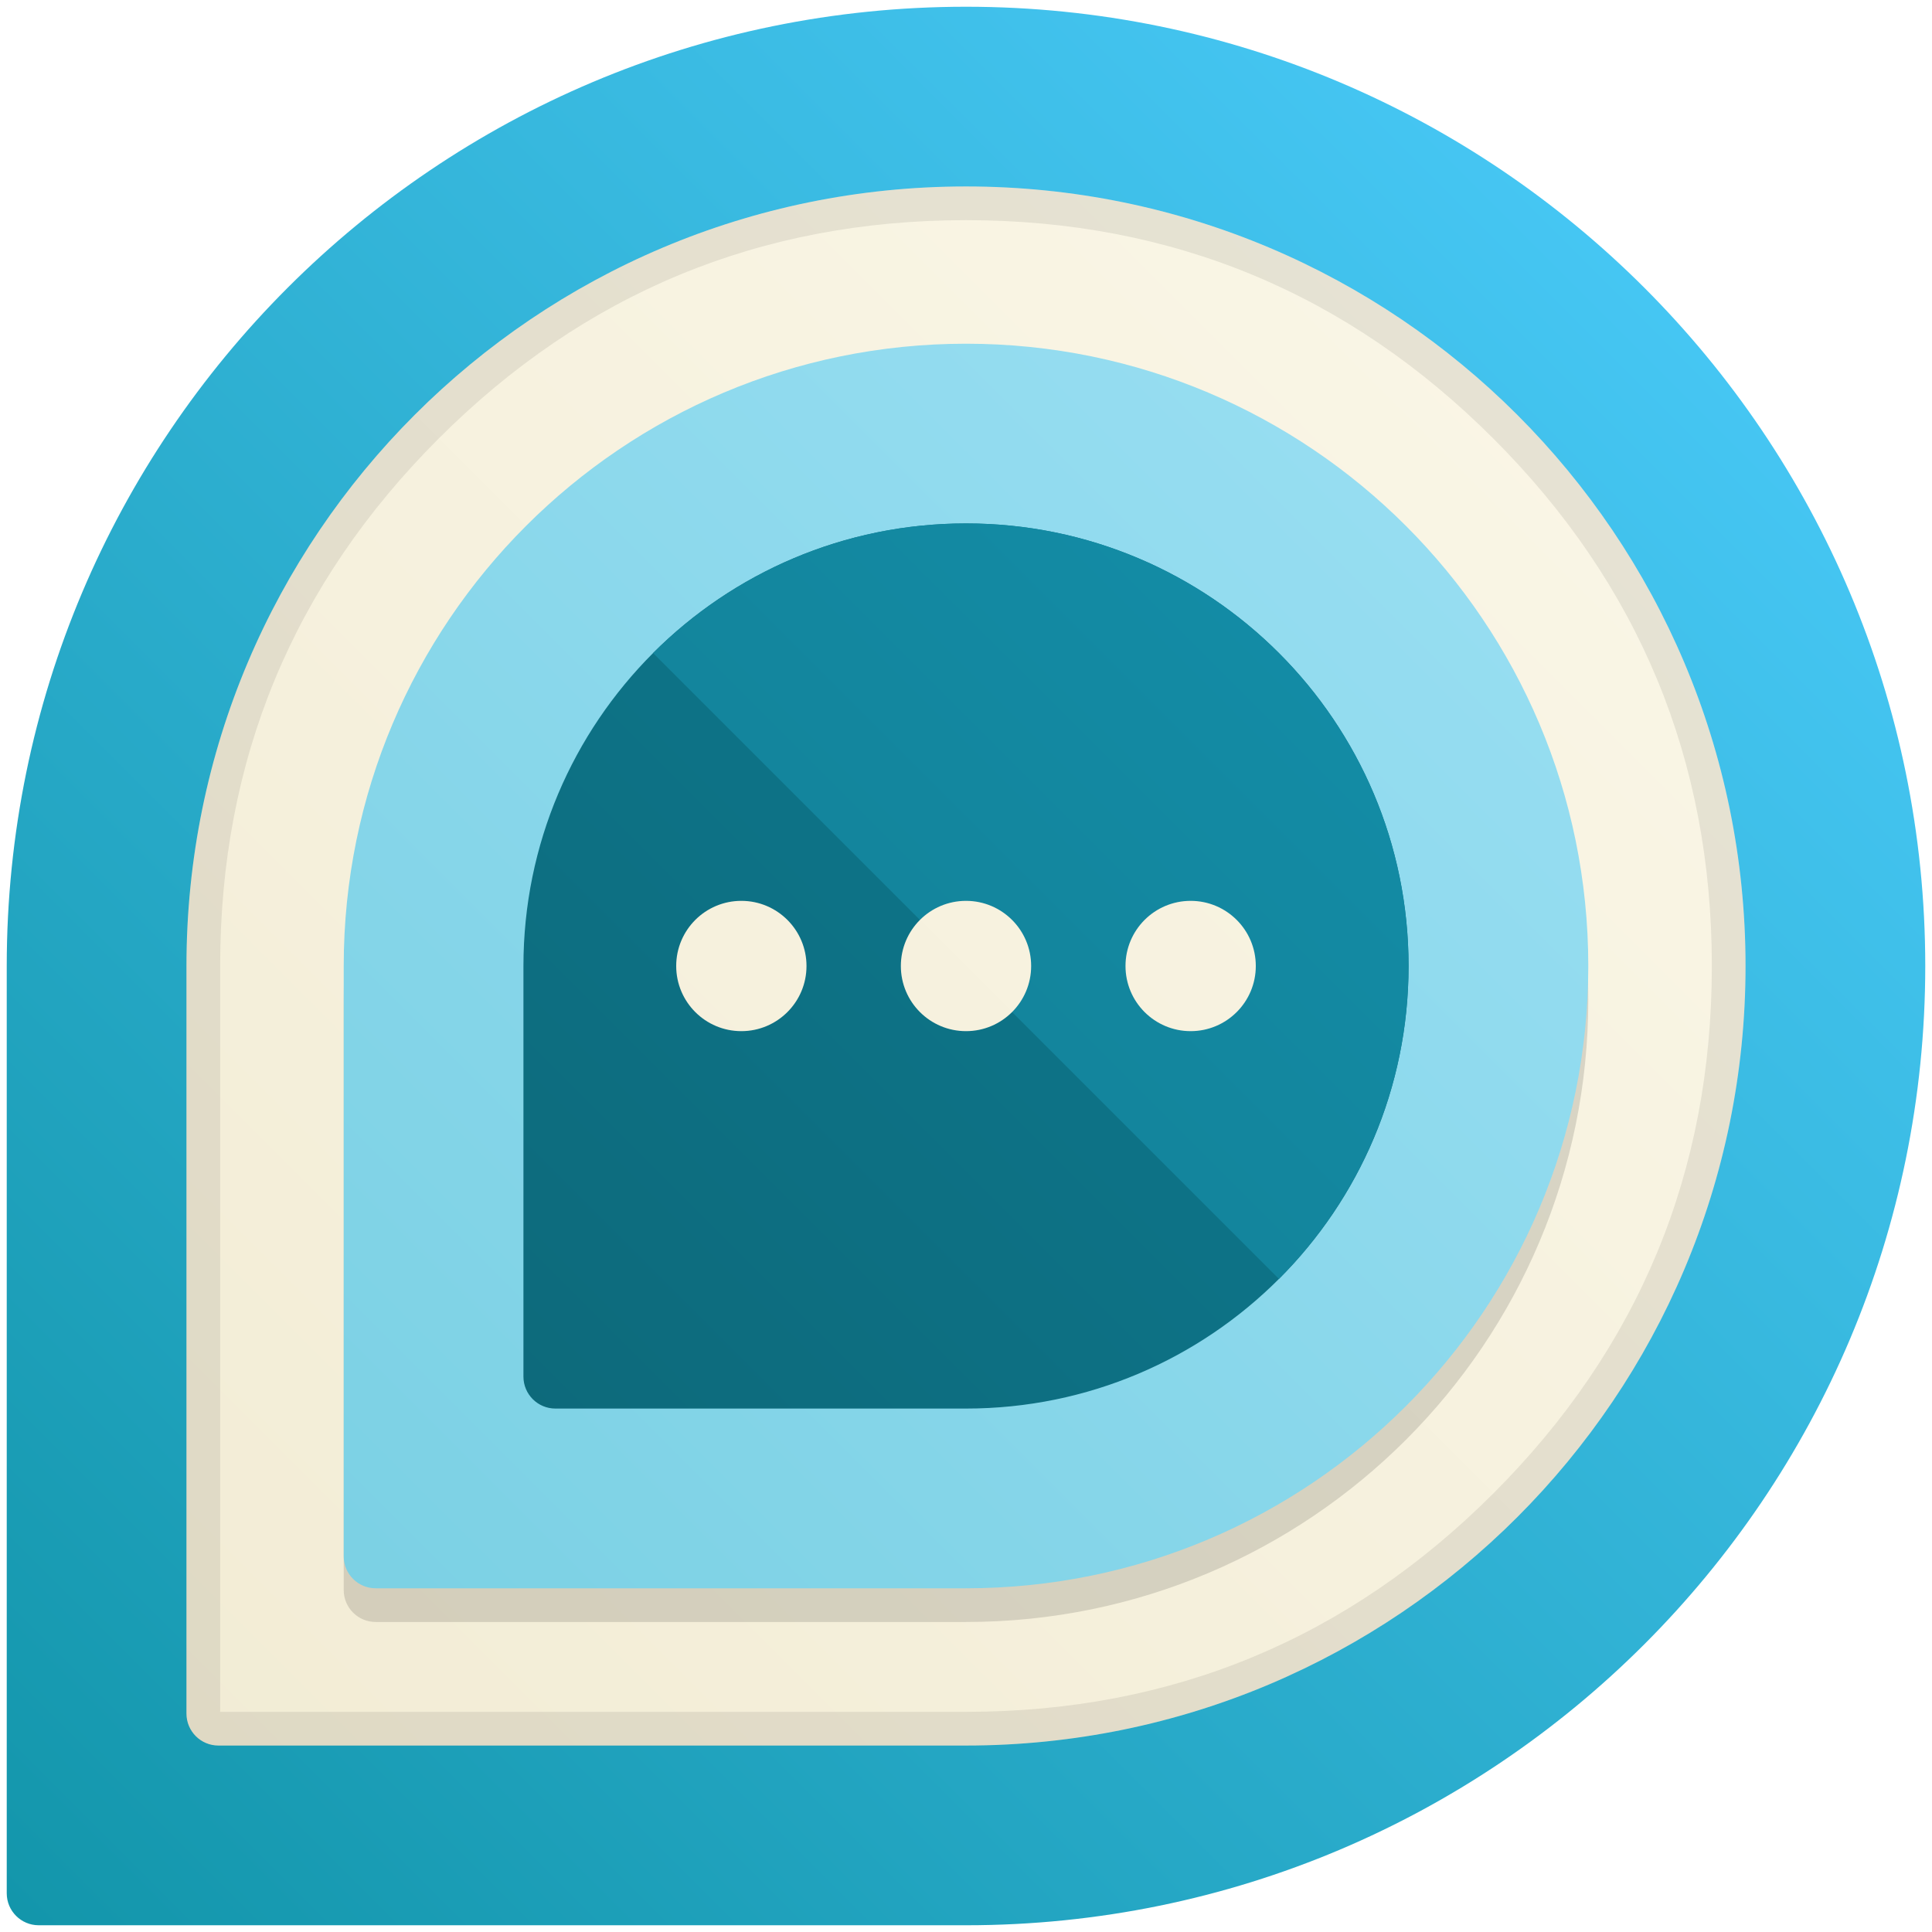
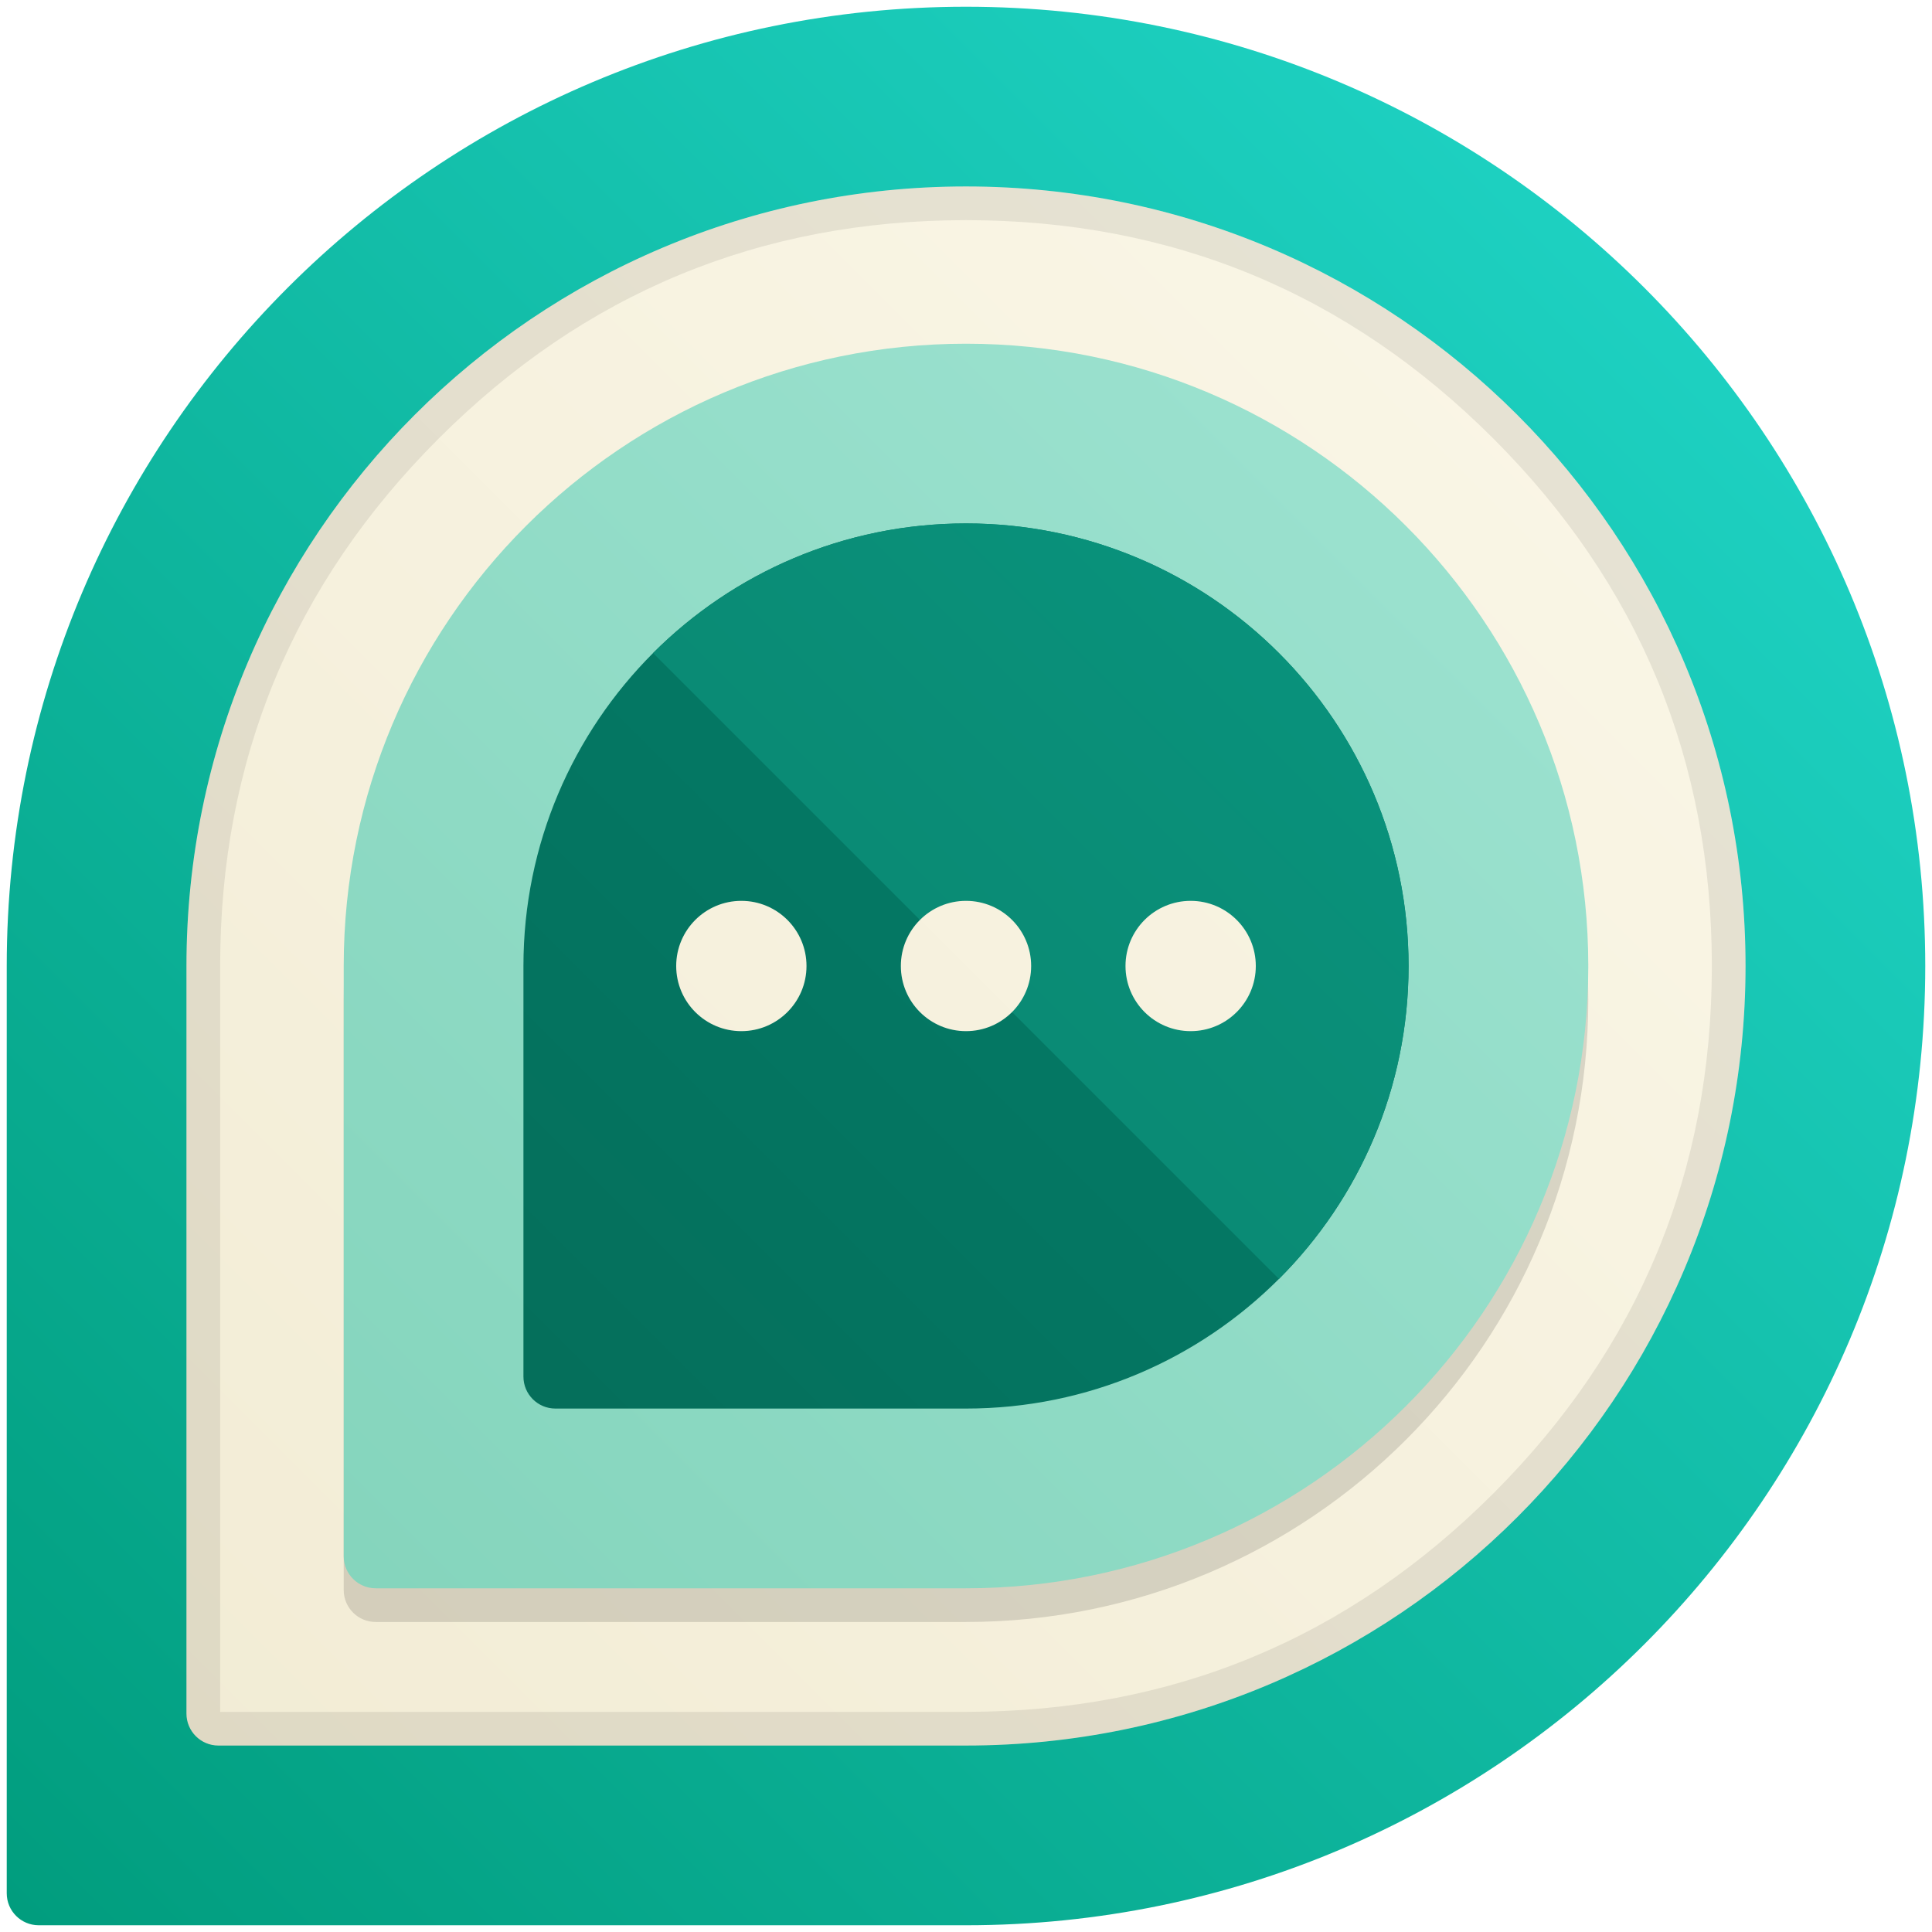
<svg xmlns="http://www.w3.org/2000/svg" width="86" height="86" viewBox="0 0 86 86">
  <defs>
    <linearGradient id="gD" x1="0.717" y1="85.283" x2="85.283" y2="0.717" gradientUnits="userSpaceOnUse">
-       <stop offset="0" stop-color="#0C606E" />
-       <stop offset="1" stop-color="#0E859F" />
+       <stop offset="0" stop-color="#076450" />
+       <stop offset="1" stop-color="#008B77" />
    </linearGradient>
    <linearGradient id="gF" x1="0.717" y1="85.283" x2="85.283" y2="0.717" gradientUnits="userSpaceOnUse">
-       <stop offset="0" stop-color="#1396AB" />
-       <stop offset="1" stop-color="#4ECEFF" />
+       <stop offset="0" stop-color="#019D7E" />
+       <stop offset="1" stop-color="#22D9CC" />
    </linearGradient>
    <linearGradient id="gH" x1="0.717" y1="85.283" x2="85.283" y2="0.717" gradientUnits="userSpaceOnUse">
-       <stop offset="0" stop-color="#117283" />
-       <stop offset="1" stop-color="#1498B6" />
+       <stop offset="0" stop-color="#0F7760" />
+       <stop offset="1" stop-color="#069F89" />
    </linearGradient>
    <linearGradient id="gT" x1="0.717" y1="85.283" x2="85.283" y2="0.717" gradientUnits="userSpaceOnUse">
-       <stop offset="0" stop-color="#73CDE0" />
-       <stop offset="1" stop-color="#A3E3F7" />
+       <stop offset="0" stop-color="#7ED1B7" />
+       <stop offset="1" stop-color="#A5E7D7" />
    </linearGradient>
    <linearGradient id="gC" x1="0.717" y1="85.283" x2="85.283" y2="0.717" gradientUnits="userSpaceOnUse">
      <stop offset="0" stop-color="#F1EBD3" />
      <stop offset="1" stop-color="#FCF8EA" />
    </linearGradient>
  </defs>
  <path fill="url(#gF)" d="M43,0.3 L43,0.3 A42.7 42.7 0 0 1 85.7,43 L85.7,43 A42.7 42.7 0 0 1 43,85.7 L1.723,85.7 A1.423 1.423 0 0 1 0.3,84.277 L0.3,43 A42.7 42.7 0 0 1 43,0.3 Z" />
  <path fill="url(#gC)" d="M43,8.3 L43,8.3 A34.7 34.7 0 0 1 77.7,43 L77.7,43 A34.7 34.7 0 0 1 43,77.7 L9.723,77.7 A1.423 1.423 0 0 1 8.3,76.277 L8.3,43 A34.7 34.7 0 0 1 43,8.3 Z" />
  <path fill="#000000" opacity="0.08" d="M43,8.3 C62.164,8.3 77.7,23.836 77.7,43 C77.7,62.164 62.164,77.7 43,77.7 L9.723,77.7 C8.937,77.7 8.3,77.063 8.3,76.277 L8.3,43 C8.3,23.836 23.836,8.3 43,8.3 Z M43,9.8 Q29.248,9.8 19.524,19.524 Q9.8,29.248 9.8,43 L9.8,76.2 L43,76.2 Q56.752,76.2 66.476,66.476 Q76.2,56.752 76.2,43 Q76.2,29.248 66.476,19.524 Q56.752,9.8 43,9.8 Z" />
  <g opacity="0.13">
    <path fill="#000000" d="M43,16.8 L43,16.8 C58.298,16.8 70.7,29.202 70.7,44.5 L70.7,44.5 C70.7,59.798 58.298,72.2 43,72.2 L16.723,72.2 C15.937,72.2 15.3,71.563 15.3,70.777 L15.3,44.5 C15.3,29.202 27.702,16.8 43,16.8 Z" />
    <path fill="#000000" d="M43,24.8 L43,24.8 C53.88,24.8 62.7,33.62 62.7,44.5 L62.7,44.5 C62.7,55.38 53.88,64.2 43,64.2 L24.723,64.2 C23.937,64.2 23.3,63.563 23.3,62.777 L23.3,44.5 C23.3,33.62 32.12,24.8 43,24.8 Z" />
    <path fill="#000000" d="M43,24.8 C53.88,24.8 62.7,33.62 62.7,44.5 C62.7,49.94 60.495,54.865 56.93,58.43 L29.07,30.57 C32.635,27.005 37.56,24.8 43,24.8 Z" />
  </g>
  <path fill="url(#gT)" d="M43,15.3 L43,15.3 A27.7 27.7 0 0 1 70.7,43 L70.7,43 A27.7 27.7 0 0 1 43,70.7 L16.723,70.7 A1.423 1.423 0 0 1 15.3,69.277 L15.3,43 A27.7 27.7 0 0 1 43,15.3 Z" />
  <path fill="url(#gD)" d="M43,23.3 L43,23.3 A19.7 19.7 0 0 1 62.7,43 L62.7,43 A19.7 19.7 0 0 1 43,62.7 L24.723,62.7 A1.423 1.423 0 0 1 23.3,61.277 L23.3,43 A19.7 19.7 0 0 1 43,23.3 Z" />
  <path fill="url(#gH)" d="M43,23.3 C53.88,23.3 62.7,32.12 62.7,43 C62.7,48.44 60.495,53.365 56.93,56.93 L29.07,29.07 C32.635,25.505 37.56,23.3 43,23.3 Z" />
  <path fill="url(#gC)" d="M35.9,43 A2.9 2.9 0 1 1 30.1,43 A2.9 2.9 0 1 1 35.9,43 Z" />
  <path fill="url(#gC)" d="M45.9,43 A2.9 2.9 0 1 1 40.1,43 A2.9 2.9 0 1 1 45.9,43 Z" />
  <path fill="url(#gC)" d="M55.9,43 A2.9 2.9 0 1 1 50.1,43 A2.9 2.9 0 1 1 55.9,43 Z" />
</svg>
